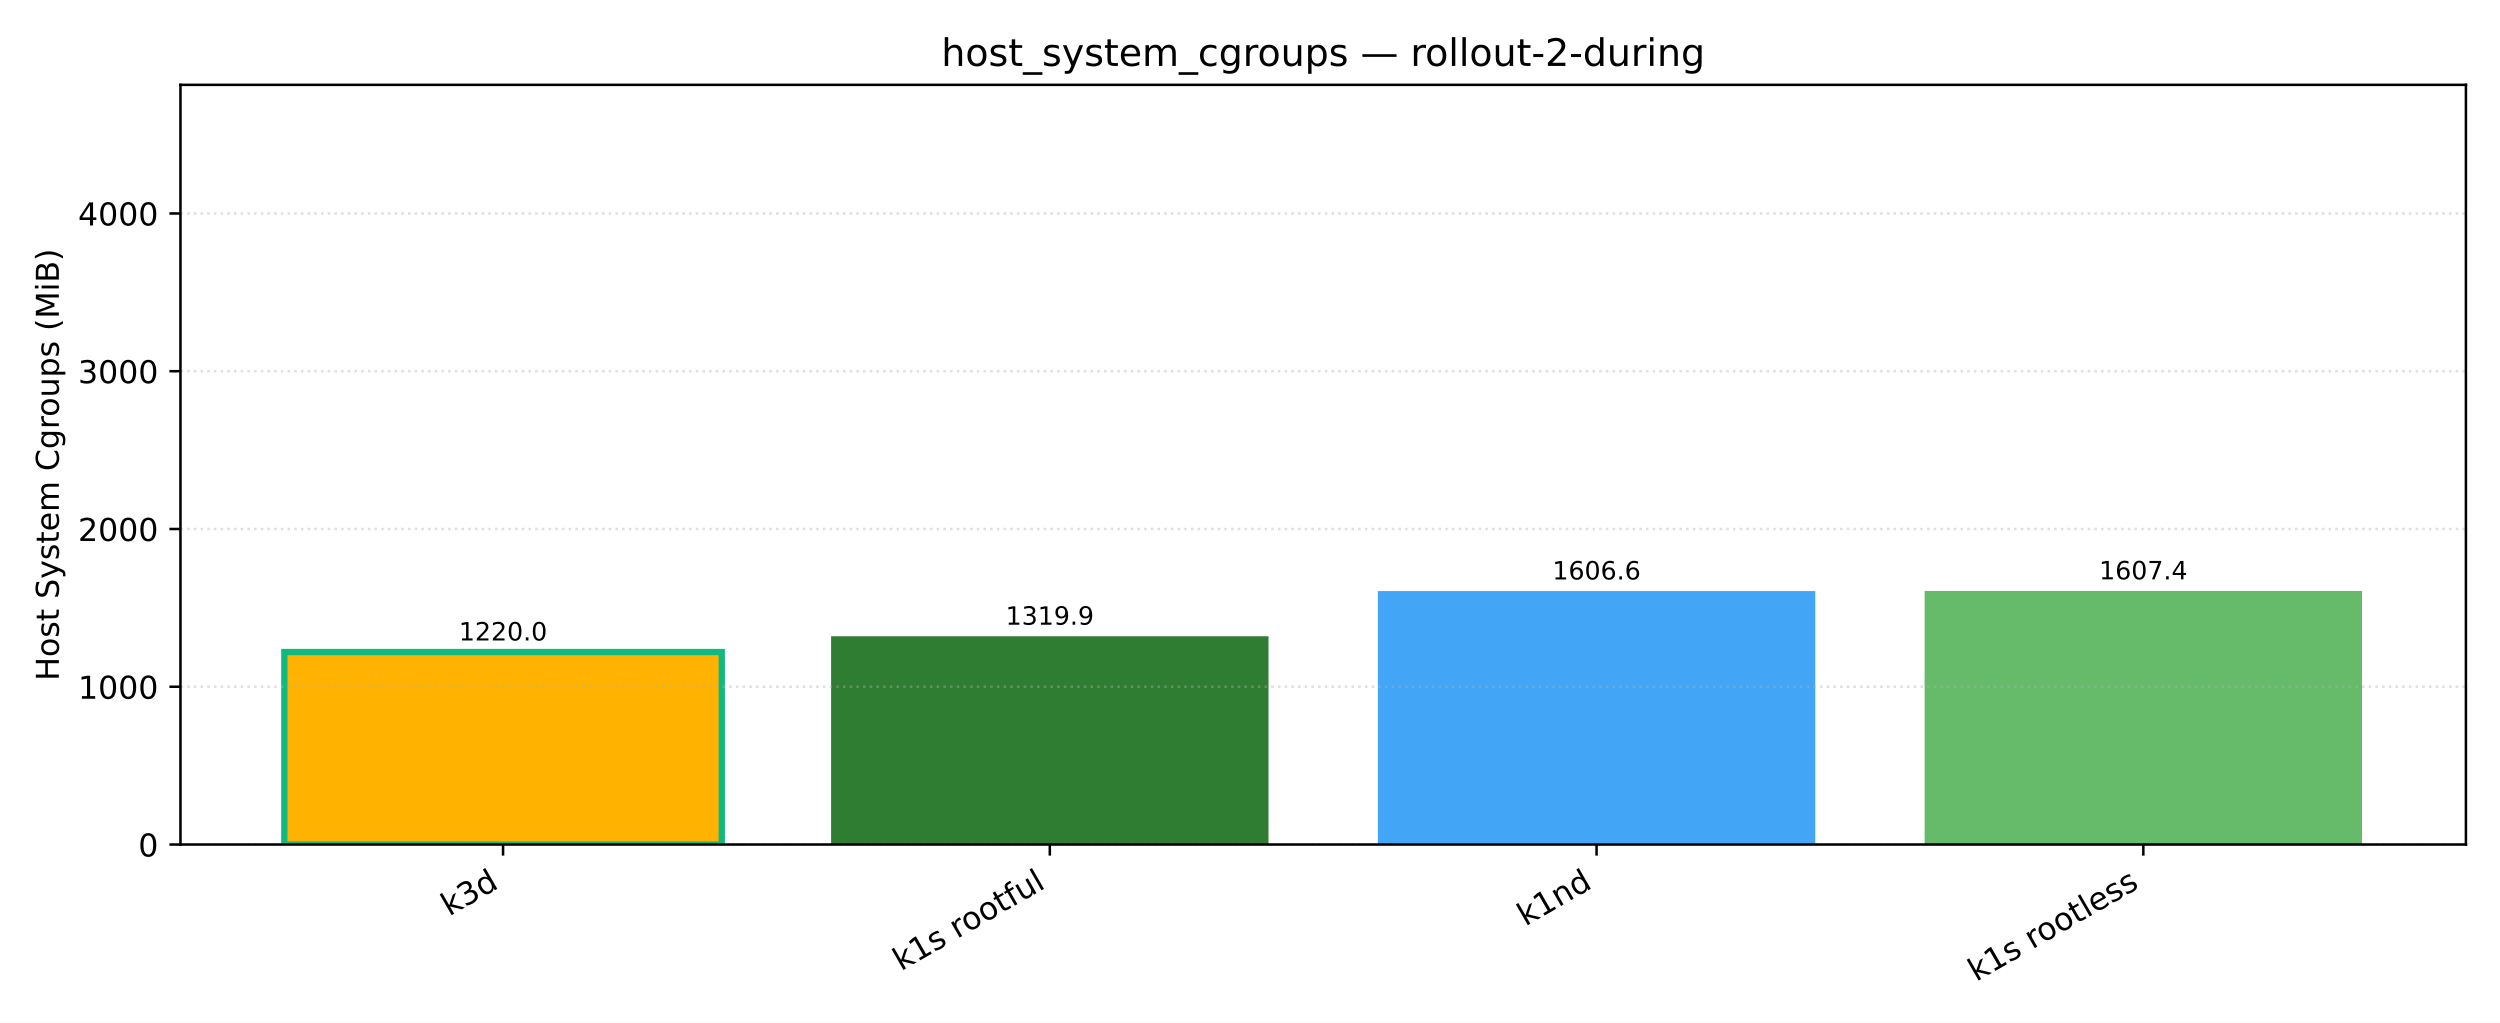
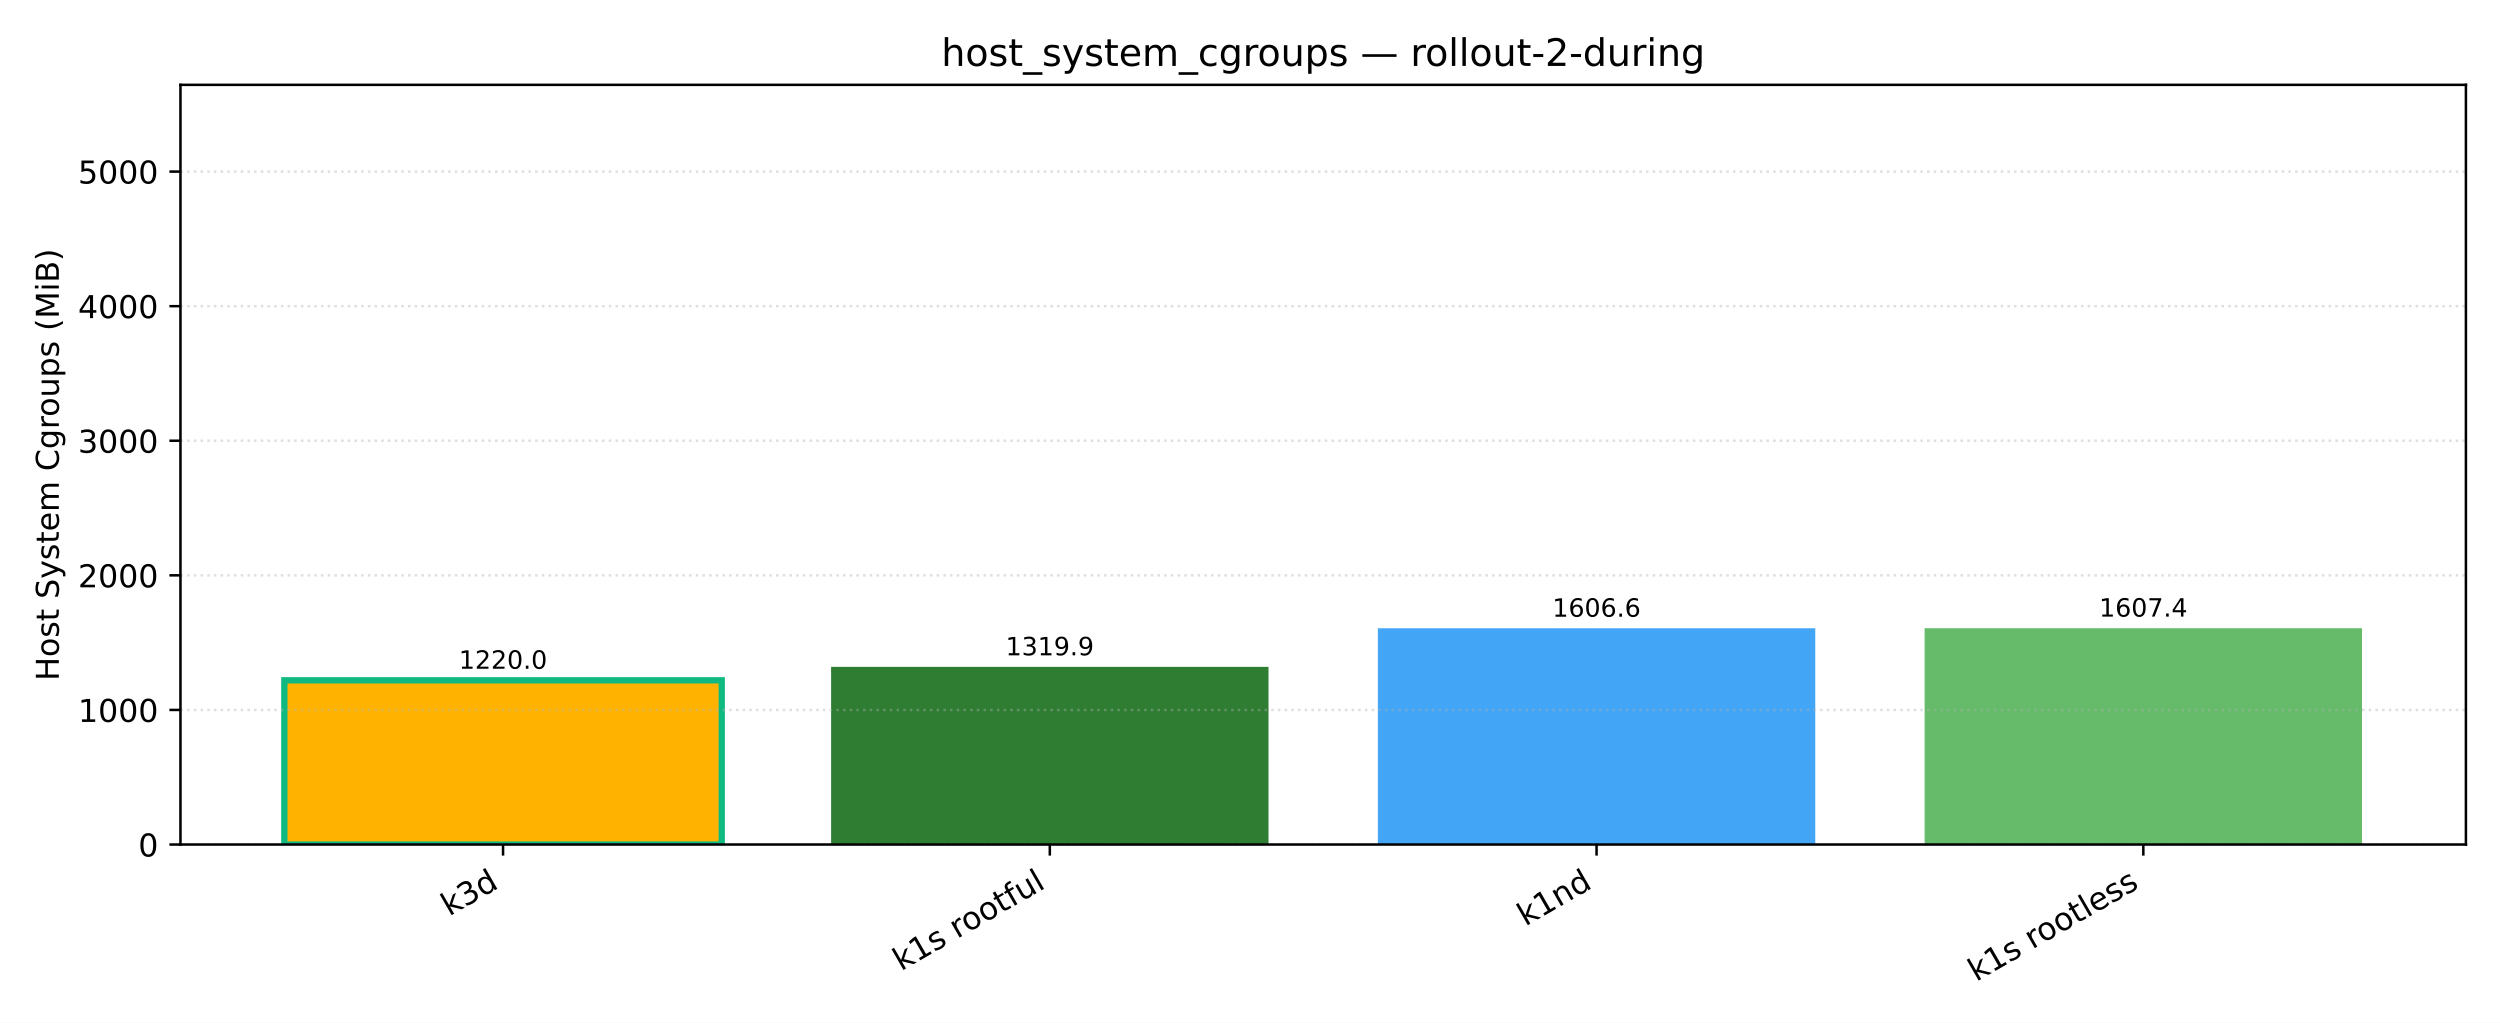
<svg xmlns="http://www.w3.org/2000/svg" xmlns:xlink="http://www.w3.org/1999/xlink" width="792pt" height="324pt" viewBox="0 0 792 324" version="1.1">
  <defs>
    <style type="text/css">*{stroke-linejoin: round; stroke-linecap: butt}</style>
  </defs>
  <g id="figure_1">
    <g id="patch_1">
      <path d="M 0 324  L 792 324  L 792 0  L 0 0  z " style="fill: #ffffff" />
    </g>
    <g id="axes_1">
      <g id="patch_2">
        <path d="M 57.17 267.545  L 781.2 267.545  L 781.2 26.88  L 57.17 26.88  z " style="fill: #ffffff" />
      </g>
      <g id="patch_3">
-         <path d="M 90.08 267.545  L 228.651 267.545  L 228.651 206.567  L 90.08 206.567  z " clip-path="url(#pe2c1e700d0)" style="fill: #ffb300; stroke: #10b981; stroke-width: 2; stroke-linejoin: miter" />
+         <path d="M 90.08 267.545  L 228.651 267.545  L 228.651 215.526  L 90.08 215.526  z " clip-path="url(#p899fbcae37)" style="fill: #ffb300; stroke: #10b981; stroke-width: 2; stroke-linejoin: miter" />
      </g>
      <g id="patch_4">
-         <path d="M 263.293 267.545  L 401.864 267.545  L 401.864 201.575  L 263.293 201.575  z " clip-path="url(#pe2c1e700d0)" style="fill: #2e7d32" />
+         <path d="M 263.293 267.545  L 401.864 267.545  L 401.864 211.267  L 263.293 211.267  z " clip-path="url(#p899fbcae37)" style="fill: #2e7d32" />
      </g>
      <g id="patch_5">
-         <path d="M 436.506 267.545  L 575.077 267.545  L 575.077 187.244  L 436.506 187.244  z " clip-path="url(#pe2c1e700d0)" style="fill: #42a5f5" />
+         <path d="M 436.506 267.545  L 575.077 267.545  L 575.077 199.042  L 436.506 199.042  z " clip-path="url(#p899fbcae37)" style="fill: #42a5f5" />
      </g>
      <g id="patch_6">
-         <path d="M 609.719 267.545  L 748.29 267.545  L 748.29 187.204  L 609.719 187.204  z " clip-path="url(#pe2c1e700d0)" style="fill: #66bb6a" />
+         <path d="M 609.719 267.545  L 748.29 267.545  L 748.29 199.008  L 609.719 199.008  z " clip-path="url(#p899fbcae37)" style="fill: #66bb6a" />
      </g>
      <g id="matplotlib.axis_1">
        <g id="xtick_1">
          <g id="line2d_1">
            <defs>
-               <path id="m5a6afe6123" d="M 0 0  L 0 3.5  " style="stroke: #000000; stroke-width: 0.8" />
+               <path id="m989e06d8e4" d="M 0 0  L 0 3.5  " style="stroke: #000000; stroke-width: 0.8" />
            </defs>
            <g>
-               <use xlink:href="#m5a6afe6123" x="159.366" y="267.545" style="stroke: #000000; stroke-width: 0.8" />
+               <use xlink:href="#m989e06d8e4" x="159.366" y="267.545" style="stroke: #000000; stroke-width: 0.8" />
            </g>
          </g>
          <g id="text_1">
            <g transform="translate(142.303 290.3767) rotate(-30) scale(0.1 -0.1)">
              <defs>
                <path id="DejaVuSans-6b" d="M 581 4863  L 1159 4863  L 1159 1991  L 2875 3500  L 3609 3500  L 1753 1863  L 3688 0  L 2938 0  L 1159 1709  L 1159 0  L 581 0  L 581 4863  z " transform="scale(0.015625)" />
                <path id="DejaVuSans-33" d="M 2597 2516  Q 3050 2419 3304 2112  Q 3559 1806 3559 1356  Q 3559 666 3084 287  Q 2609 -91 1734 -91  Q 1441 -91 1130 -33  Q 819 25 488 141  L 488 750  Q 750 597 1062 519  Q 1375 441 1716 441  Q 2309 441 2620 675  Q 2931 909 2931 1356  Q 2931 1769 2642 2001  Q 2353 2234 1838 2234  L 1294 2234  L 1294 2753  L 1863 2753  Q 2328 2753 2575 2939  Q 2822 3125 2822 3475  Q 2822 3834 2567 4026  Q 2313 4219 1838 4219  Q 1578 4219 1281 4162  Q 984 4106 628 3988  L 628 4550  Q 988 4650 1302 4700  Q 1616 4750 1894 4750  Q 2613 4750 3031 4423  Q 3450 4097 3450 3541  Q 3450 3153 3228 2886  Q 3006 2619 2597 2516  z " transform="scale(0.015625)" />
                <path id="DejaVuSans-64" d="M 2906 2969  L 2906 4863  L 3481 4863  L 3481 0  L 2906 0  L 2906 525  Q 2725 213 2448 61  Q 2172 -91 1784 -91  Q 1150 -91 751 415  Q 353 922 353 1747  Q 353 2572 751 3078  Q 1150 3584 1784 3584  Q 2172 3584 2448 3432  Q 2725 3281 2906 2969  z M 947 1747  Q 947 1113 1208 752  Q 1469 391 1925 391  Q 2381 391 2643 752  Q 2906 1113 2906 1747  Q 2906 2381 2643 2742  Q 2381 3103 1925 3103  Q 1469 3103 1208 2742  Q 947 2381 947 1747  z " transform="scale(0.015625)" />
              </defs>
              <use xlink:href="#DejaVuSans-6b" />
              <use xlink:href="#DejaVuSans-33" transform="translate(57.91016 0)" />
              <use xlink:href="#DejaVuSans-64" transform="translate(121.5332 0)" />
            </g>
          </g>
        </g>
        <g id="xtick_2">
          <g id="line2d_2">
            <g>
-               <use xlink:href="#m5a6afe6123" x="332.579" y="267.545" style="stroke: #000000; stroke-width: 0.8" />
+               <use xlink:href="#m989e06d8e4" x="332.579" y="267.545" style="stroke: #000000; stroke-width: 0.8" />
            </g>
          </g>
          <g id="text_2">
            <g transform="translate(285.4486 307.7361) rotate(-30) scale(0.1 -0.1)">
              <defs>
                <path id="DejaVuSans-31" d="M 794 531  L 1825 531  L 1825 4091  L 703 3866  L 703 4441  L 1819 4666  L 2450 4666  L 2450 531  L 3481 531  L 3481 0  L 794 0  L 794 531  z " transform="scale(0.015625)" />
                <path id="DejaVuSans-73" d="M 2834 3397  L 2834 2853  Q 2591 2978 2328 3040  Q 2066 3103 1784 3103  Q 1356 3103 1142 2972  Q 928 2841 928 2578  Q 928 2378 1081 2264  Q 1234 2150 1697 2047  L 1894 2003  Q 2506 1872 2764 1633  Q 3022 1394 3022 966  Q 3022 478 2636 193  Q 2250 -91 1575 -91  Q 1294 -91 989 -36  Q 684 19 347 128  L 347 722  Q 666 556 975 473  Q 1284 391 1588 391  Q 1994 391 2212 530  Q 2431 669 2431 922  Q 2431 1156 2273 1281  Q 2116 1406 1581 1522  L 1381 1569  Q 847 1681 609 1914  Q 372 2147 372 2553  Q 372 3047 722 3315  Q 1072 3584 1716 3584  Q 2034 3584 2315 3537  Q 2597 3491 2834 3397  z " transform="scale(0.015625)" />
                <path id="DejaVuSans-20" transform="scale(0.015625)" />
                <path id="DejaVuSans-72" d="M 2631 2963  Q 2534 3019 2420 3045  Q 2306 3072 2169 3072  Q 1681 3072 1420 2755  Q 1159 2438 1159 1844  L 1159 0  L 581 0  L 581 3500  L 1159 3500  L 1159 2956  Q 1341 3275 1631 3429  Q 1922 3584 2338 3584  Q 2397 3584 2469 3576  Q 2541 3569 2628 3553  L 2631 2963  z " transform="scale(0.015625)" />
                <path id="DejaVuSans-6f" d="M 1959 3097  Q 1497 3097 1228 2736  Q 959 2375 959 1747  Q 959 1119 1226 758  Q 1494 397 1959 397  Q 2419 397 2687 759  Q 2956 1122 2956 1747  Q 2956 2369 2687 2733  Q 2419 3097 1959 3097  z M 1959 3584  Q 2709 3584 3137 3096  Q 3566 2609 3566 1747  Q 3566 888 3137 398  Q 2709 -91 1959 -91  Q 1206 -91 779 398  Q 353 888 353 1747  Q 353 2609 779 3096  Q 1206 3584 1959 3584  z " transform="scale(0.015625)" />
                <path id="DejaVuSans-74" d="M 1172 4494  L 1172 3500  L 2356 3500  L 2356 3053  L 1172 3053  L 1172 1153  Q 1172 725 1289 603  Q 1406 481 1766 481  L 2356 481  L 2356 0  L 1766 0  Q 1100 0 847 248  Q 594 497 594 1153  L 594 3053  L 172 3053  L 172 3500  L 594 3500  L 594 4494  L 1172 4494  z " transform="scale(0.015625)" />
                <path id="DejaVuSans-66" d="M 2375 4863  L 2375 4384  L 1825 4384  Q 1516 4384 1395 4259  Q 1275 4134 1275 3809  L 1275 3500  L 2222 3500  L 2222 3053  L 1275 3053  L 1275 0  L 697 0  L 697 3053  L 147 3053  L 147 3500  L 697 3500  L 697 3744  Q 697 4328 969 4595  Q 1241 4863 1831 4863  L 2375 4863  z " transform="scale(0.015625)" />
                <path id="DejaVuSans-75" d="M 544 1381  L 544 3500  L 1119 3500  L 1119 1403  Q 1119 906 1312 657  Q 1506 409 1894 409  Q 2359 409 2629 706  Q 2900 1003 2900 1516  L 2900 3500  L 3475 3500  L 3475 0  L 2900 0  L 2900 538  Q 2691 219 2414 64  Q 2138 -91 1772 -91  Q 1169 -91 856 284  Q 544 659 544 1381  z M 1991 3584  L 1991 3584  z " transform="scale(0.015625)" />
                <path id="DejaVuSans-6c" d="M 603 4863  L 1178 4863  L 1178 0  L 603 0  L 603 4863  z " transform="scale(0.015625)" />
              </defs>
              <use xlink:href="#DejaVuSans-6b" />
              <use xlink:href="#DejaVuSans-31" transform="translate(57.91016 0)" />
              <use xlink:href="#DejaVuSans-73" transform="translate(121.5332 0)" />
              <use xlink:href="#DejaVuSans-20" transform="translate(173.6328 0)" />
              <use xlink:href="#DejaVuSans-72" transform="translate(205.4199 0)" />
              <use xlink:href="#DejaVuSans-6f" transform="translate(244.2832 0)" />
              <use xlink:href="#DejaVuSans-6f" transform="translate(305.4648 0)" />
              <use xlink:href="#DejaVuSans-74" transform="translate(366.6465 0)" />
              <use xlink:href="#DejaVuSans-66" transform="translate(405.8555 0)" />
              <use xlink:href="#DejaVuSans-75" transform="translate(441.0605 0)" />
              <use xlink:href="#DejaVuSans-6c" transform="translate(504.4395 0)" />
            </g>
          </g>
        </g>
        <g id="xtick_3">
          <g id="line2d_3">
            <g>
-               <use xlink:href="#m5a6afe6123" x="505.791" y="267.545" style="stroke: #000000; stroke-width: 0.8" />
+               <use xlink:href="#m989e06d8e4" x="505.791" y="267.545" style="stroke: #000000; stroke-width: 0.8" />
            </g>
          </g>
          <g id="text_3">
            <g transform="translate(483.2404 293.5454) rotate(-30) scale(0.1 -0.1)">
              <defs>
                <path id="DejaVuSans-6e" d="M 3513 2113  L 3513 0  L 2938 0  L 2938 2094  Q 2938 2591 2744 2837  Q 2550 3084 2163 3084  Q 1697 3084 1428 2787  Q 1159 2491 1159 1978  L 1159 0  L 581 0  L 581 3500  L 1159 3500  L 1159 2956  Q 1366 3272 1645 3428  Q 1925 3584 2291 3584  Q 2894 3584 3203 3211  Q 3513 2838 3513 2113  z " transform="scale(0.015625)" />
              </defs>
              <use xlink:href="#DejaVuSans-6b" />
              <use xlink:href="#DejaVuSans-31" transform="translate(57.91016 0)" />
              <use xlink:href="#DejaVuSans-6e" transform="translate(121.5332 0)" />
              <use xlink:href="#DejaVuSans-64" transform="translate(184.9121 0)" />
            </g>
          </g>
        </g>
        <g id="xtick_4">
          <g id="line2d_4">
            <g>
-               <use xlink:href="#m5a6afe6123" x="679.004" y="267.545" style="stroke: #000000; stroke-width: 0.8" />
+               <use xlink:href="#m989e06d8e4" x="679.004" y="267.545" style="stroke: #000000; stroke-width: 0.8" />
            </g>
          </g>
          <g id="text_4">
            <g transform="translate(626.0598 311.0931) rotate(-30) scale(0.1 -0.1)">
              <defs>
                <path id="DejaVuSans-65" d="M 3597 1894  L 3597 1613  L 953 1613  Q 991 1019 1311 708  Q 1631 397 2203 397  Q 2534 397 2845 478  Q 3156 559 3463 722  L 3463 178  Q 3153 47 2828 -22  Q 2503 -91 2169 -91  Q 1331 -91 842 396  Q 353 884 353 1716  Q 353 2575 817 3079  Q 1281 3584 2069 3584  Q 2775 3584 3186 3129  Q 3597 2675 3597 1894  z M 3022 2063  Q 3016 2534 2758 2815  Q 2500 3097 2075 3097  Q 1594 3097 1305 2825  Q 1016 2553 972 2059  L 3022 2063  z " transform="scale(0.015625)" />
              </defs>
              <use xlink:href="#DejaVuSans-6b" />
              <use xlink:href="#DejaVuSans-31" transform="translate(57.91016 0)" />
              <use xlink:href="#DejaVuSans-73" transform="translate(121.5332 0)" />
              <use xlink:href="#DejaVuSans-20" transform="translate(173.6328 0)" />
              <use xlink:href="#DejaVuSans-72" transform="translate(205.4199 0)" />
              <use xlink:href="#DejaVuSans-6f" transform="translate(244.2832 0)" />
              <use xlink:href="#DejaVuSans-6f" transform="translate(305.4648 0)" />
              <use xlink:href="#DejaVuSans-74" transform="translate(366.6465 0)" />
              <use xlink:href="#DejaVuSans-6c" transform="translate(405.8555 0)" />
              <use xlink:href="#DejaVuSans-65" transform="translate(433.6387 0)" />
              <use xlink:href="#DejaVuSans-73" transform="translate(495.1621 0)" />
              <use xlink:href="#DejaVuSans-73" transform="translate(547.2617 0)" />
            </g>
          </g>
        </g>
      </g>
      <g id="matplotlib.axis_2">
        <g id="ytick_1">
          <g id="line2d_5">
-             <path d="M 57.17 267.545  L 781.2 267.545  " clip-path="url(#pe2c1e700d0)" style="fill: none; stroke-dasharray: 0.8,1.32; stroke-dashoffset: 0; stroke: #b0b0b0; stroke-opacity: 0.4; stroke-width: 0.8" />
+             <path d="M 57.17 267.545  L 781.2 267.545  " clip-path="url(#p899fbcae37)" style="fill: none; stroke-dasharray: 0.8,1.32; stroke-dashoffset: 0; stroke: #b0b0b0; stroke-opacity: 0.4; stroke-width: 0.8" />
          </g>
          <g id="line2d_6">
            <defs>
-               <path id="m459b0cc0be" d="M 0 0  L -3.5 0  " style="stroke: #000000; stroke-width: 0.8" />
+               <path id="m0d881f7861" d="M 0 0  L -3.5 0  " style="stroke: #000000; stroke-width: 0.8" />
            </defs>
            <g>
-               <use xlink:href="#m459b0cc0be" x="57.17" y="267.545" style="stroke: #000000; stroke-width: 0.8" />
+               <use xlink:href="#m0d881f7861" x="57.17" y="267.545" style="stroke: #000000; stroke-width: 0.8" />
            </g>
          </g>
          <g id="text_5">
            <g transform="translate(43.8075 271.3447) scale(0.1 -0.1)">
              <defs>
                <path id="DejaVuSans-30" d="M 2034 4250  Q 1547 4250 1301 3770  Q 1056 3291 1056 2328  Q 1056 1369 1301 889  Q 1547 409 2034 409  Q 2525 409 2770 889  Q 3016 1369 3016 2328  Q 3016 3291 2770 3770  Q 2525 4250 2034 4250  z M 2034 4750  Q 2819 4750 3233 4129  Q 3647 3509 3647 2328  Q 3647 1150 3233 529  Q 2819 -91 2034 -91  Q 1250 -91 836 529  Q 422 1150 422 2328  Q 422 3509 836 4129  Q 1250 4750 2034 4750  z " transform="scale(0.015625)" />
              </defs>
              <use xlink:href="#DejaVuSans-30" />
            </g>
          </g>
        </g>
        <g id="ytick_2">
          <g id="line2d_7">
-             <path d="M 57.17 217.564  L 781.2 217.564  " clip-path="url(#pe2c1e700d0)" style="fill: none; stroke-dasharray: 0.8,1.32; stroke-dashoffset: 0; stroke: #b0b0b0; stroke-opacity: 0.4; stroke-width: 0.8" />
+             <path d="M 57.17 224.907  L 781.2 224.907  " clip-path="url(#p899fbcae37)" style="fill: none; stroke-dasharray: 0.8,1.32; stroke-dashoffset: 0; stroke: #b0b0b0; stroke-opacity: 0.4; stroke-width: 0.8" />
          </g>
          <g id="line2d_8">
            <g>
-               <use xlink:href="#m459b0cc0be" x="57.17" y="217.564" style="stroke: #000000; stroke-width: 0.8" />
+               <use xlink:href="#m0d881f7861" x="57.17" y="224.907" style="stroke: #000000; stroke-width: 0.8" />
            </g>
          </g>
          <g id="text_6">
-             <g transform="translate(24.72 221.3635) scale(0.1 -0.1)">
+             <g transform="translate(24.72 228.7066) scale(0.1 -0.1)">
              <use xlink:href="#DejaVuSans-31" />
              <use xlink:href="#DejaVuSans-30" transform="translate(63.62305 0)" />
              <use xlink:href="#DejaVuSans-30" transform="translate(127.2461 0)" />
              <use xlink:href="#DejaVuSans-30" transform="translate(190.8691 0)" />
            </g>
          </g>
        </g>
        <g id="ytick_3">
          <g id="line2d_9">
-             <path d="M 57.17 167.583  L 781.2 167.583  " clip-path="url(#pe2c1e700d0)" style="fill: none; stroke-dasharray: 0.8,1.32; stroke-dashoffset: 0; stroke: #b0b0b0; stroke-opacity: 0.4; stroke-width: 0.8" />
+             <path d="M 57.17 182.269  L 781.2 182.269  " clip-path="url(#p899fbcae37)" style="fill: none; stroke-dasharray: 0.8,1.32; stroke-dashoffset: 0; stroke: #b0b0b0; stroke-opacity: 0.4; stroke-width: 0.8" />
          </g>
          <g id="line2d_10">
            <g>
-               <use xlink:href="#m459b0cc0be" x="57.17" y="167.583" style="stroke: #000000; stroke-width: 0.8" />
+               <use xlink:href="#m0d881f7861" x="57.17" y="182.269" style="stroke: #000000; stroke-width: 0.8" />
            </g>
          </g>
          <g id="text_7">
-             <g transform="translate(24.72 171.3823) scale(0.1 -0.1)">
+             <g transform="translate(24.72 186.0685) scale(0.1 -0.1)">
              <defs>
                <path id="DejaVuSans-32" d="M 1228 531  L 3431 531  L 3431 0  L 469 0  L 469 531  Q 828 903 1448 1529  Q 2069 2156 2228 2338  Q 2531 2678 2651 2914  Q 2772 3150 2772 3378  Q 2772 3750 2511 3984  Q 2250 4219 1831 4219  Q 1534 4219 1204 4116  Q 875 4013 500 3803  L 500 4441  Q 881 4594 1212 4672  Q 1544 4750 1819 4750  Q 2544 4750 2975 4387  Q 3406 4025 3406 3419  Q 3406 3131 3298 2873  Q 3191 2616 2906 2266  Q 2828 2175 2409 1742  Q 1991 1309 1228 531  z " transform="scale(0.015625)" />
              </defs>
              <use xlink:href="#DejaVuSans-32" />
              <use xlink:href="#DejaVuSans-30" transform="translate(63.62305 0)" />
              <use xlink:href="#DejaVuSans-30" transform="translate(127.2461 0)" />
              <use xlink:href="#DejaVuSans-30" transform="translate(190.8691 0)" />
            </g>
          </g>
        </g>
        <g id="ytick_4">
          <g id="line2d_11">
-             <path d="M 57.17 117.602  L 781.2 117.602  " clip-path="url(#pe2c1e700d0)" style="fill: none; stroke-dasharray: 0.8,1.32; stroke-dashoffset: 0; stroke: #b0b0b0; stroke-opacity: 0.4; stroke-width: 0.8" />
+             <path d="M 57.17 139.631  L 781.2 139.631  " clip-path="url(#p899fbcae37)" style="fill: none; stroke-dasharray: 0.8,1.32; stroke-dashoffset: 0; stroke: #b0b0b0; stroke-opacity: 0.4; stroke-width: 0.8" />
          </g>
          <g id="line2d_12">
            <g>
-               <use xlink:href="#m459b0cc0be" x="57.17" y="117.602" style="stroke: #000000; stroke-width: 0.8" />
+               <use xlink:href="#m0d881f7861" x="57.17" y="139.631" style="stroke: #000000; stroke-width: 0.8" />
            </g>
          </g>
          <g id="text_8">
-             <g transform="translate(24.72 121.4011) scale(0.1 -0.1)">
+             <g transform="translate(24.72 143.4305) scale(0.1 -0.1)">
              <use xlink:href="#DejaVuSans-33" />
              <use xlink:href="#DejaVuSans-30" transform="translate(63.62305 0)" />
              <use xlink:href="#DejaVuSans-30" transform="translate(127.2461 0)" />
              <use xlink:href="#DejaVuSans-30" transform="translate(190.8691 0)" />
            </g>
          </g>
        </g>
        <g id="ytick_5">
          <g id="line2d_13">
-             <path d="M 57.17 67.621  L 781.2 67.621  " clip-path="url(#pe2c1e700d0)" style="fill: none; stroke-dasharray: 0.8,1.32; stroke-dashoffset: 0; stroke: #b0b0b0; stroke-opacity: 0.4; stroke-width: 0.8" />
+             <path d="M 57.17 96.993  L 781.2 96.993  " clip-path="url(#p899fbcae37)" style="fill: none; stroke-dasharray: 0.8,1.32; stroke-dashoffset: 0; stroke: #b0b0b0; stroke-opacity: 0.4; stroke-width: 0.8" />
          </g>
          <g id="line2d_14">
            <g>
-               <use xlink:href="#m459b0cc0be" x="57.17" y="67.621" style="stroke: #000000; stroke-width: 0.8" />
+               <use xlink:href="#m0d881f7861" x="57.17" y="96.993" style="stroke: #000000; stroke-width: 0.8" />
            </g>
          </g>
          <g id="text_9">
-             <g transform="translate(24.72 71.41994) scale(0.1 -0.1)">
+             <g transform="translate(24.72 100.7924) scale(0.1 -0.1)">
              <defs>
                <path id="DejaVuSans-34" d="M 2419 4116  L 825 1625  L 2419 1625  L 2419 4116  z M 2253 4666  L 3047 4666  L 3047 1625  L 3713 1625  L 3713 1100  L 3047 1100  L 3047 0  L 2419 0  L 2419 1100  L 313 1100  L 313 1709  L 2253 4666  z " transform="scale(0.015625)" />
              </defs>
              <use xlink:href="#DejaVuSans-34" />
              <use xlink:href="#DejaVuSans-30" transform="translate(63.62305 0)" />
              <use xlink:href="#DejaVuSans-30" transform="translate(127.2461 0)" />
              <use xlink:href="#DejaVuSans-30" transform="translate(190.8691 0)" />
            </g>
          </g>
        </g>
-         <g id="text_10">
+         <g id="ytick_6">
+           <g id="line2d_15">
+             <path d="M 57.17 54.355  L 781.2 54.355  " clip-path="url(#p899fbcae37)" style="fill: none; stroke-dasharray: 0.8,1.32; stroke-dashoffset: 0; stroke: #b0b0b0; stroke-opacity: 0.4; stroke-width: 0.8" />
+           </g>
+           <g id="line2d_16">
+             <g>
+               <use xlink:href="#m0d881f7861" x="57.17" y="54.355" style="stroke: #000000; stroke-width: 0.8" />
+             </g>
+           </g>
+           <g id="text_10">
+             <g transform="translate(24.72 58.1543) scale(0.1 -0.1)">
+               <defs>
+                 <path id="DejaVuSans-35" d="M 691 4666  L 3169 4666  L 3169 4134  L 1269 4134  L 1269 2991  Q 1406 3038 1543 3061  Q 1681 3084 1819 3084  Q 2600 3084 3056 2656  Q 3513 2228 3513 1497  Q 3513 744 3044 326  Q 2575 -91 1722 -91  Q 1428 -91 1123 -41  Q 819 9 494 109  L 494 744  Q 775 591 1075 516  Q 1375 441 1709 441  Q 2250 441 2565 725  Q 2881 1009 2881 1497  Q 2881 1984 2565 2268  Q 2250 2553 1709 2553  Q 1456 2553 1204 2497  Q 953 2441 691 2322  L 691 4666  z " transform="scale(0.015625)" />
+               </defs>
+               <use xlink:href="#DejaVuSans-35" />
+               <use xlink:href="#DejaVuSans-30" transform="translate(63.62305 0)" />
+               <use xlink:href="#DejaVuSans-30" transform="translate(127.2461 0)" />
+               <use xlink:href="#DejaVuSans-30" transform="translate(190.8691 0)" />
+             </g>
+           </g>
+         </g>
+         <g id="text_11">
          <g transform="translate(18.64031 215.6604) rotate(-90) scale(0.1 -0.1)">
            <defs>
              <path id="DejaVuSans-48" d="M 628 4666  L 1259 4666  L 1259 2753  L 3553 2753  L 3553 4666  L 4184 4666  L 4184 0  L 3553 0  L 3553 2222  L 1259 2222  L 1259 0  L 628 0  L 628 4666  z " transform="scale(0.015625)" />
              <path id="DejaVuSans-53" d="M 3425 4513  L 3425 3897  Q 3066 4069 2747 4153  Q 2428 4238 2131 4238  Q 1616 4238 1336 4038  Q 1056 3838 1056 3469  Q 1056 3159 1242 3001  Q 1428 2844 1947 2747  L 2328 2669  Q 3034 2534 3370 2195  Q 3706 1856 3706 1288  Q 3706 609 3251 259  Q 2797 -91 1919 -91  Q 1588 -91 1214 -16  Q 841 59 441 206  L 441 856  Q 825 641 1194 531  Q 1563 422 1919 422  Q 2459 422 2753 634  Q 3047 847 3047 1241  Q 3047 1584 2836 1778  Q 2625 1972 2144 2069  L 1759 2144  Q 1053 2284 737 2584  Q 422 2884 422 3419  Q 422 4038 858 4394  Q 1294 4750 2059 4750  Q 2388 4750 2728 4690  Q 3069 4631 3425 4513  z " transform="scale(0.015625)" />
              <path id="DejaVuSans-79" d="M 2059 -325  Q 1816 -950 1584 -1140  Q 1353 -1331 966 -1331  L 506 -1331  L 506 -850  L 844 -850  Q 1081 -850 1212 -737  Q 1344 -625 1503 -206  L 1606 56  L 191 3500  L 800 3500  L 1894 763  L 2988 3500  L 3597 3500  L 2059 -325  z " transform="scale(0.015625)" />
              <path id="DejaVuSans-6d" d="M 3328 2828  Q 3544 3216 3844 3400  Q 4144 3584 4550 3584  Q 5097 3584 5394 3201  Q 5691 2819 5691 2113  L 5691 0  L 5113 0  L 5113 2094  Q 5113 2597 4934 2840  Q 4756 3084 4391 3084  Q 3944 3084 3684 2787  Q 3425 2491 3425 1978  L 3425 0  L 2847 0  L 2847 2094  Q 2847 2600 2669 2842  Q 2491 3084 2119 3084  Q 1678 3084 1418 2786  Q 1159 2488 1159 1978  L 1159 0  L 581 0  L 581 3500  L 1159 3500  L 1159 2956  Q 1356 3278 1631 3431  Q 1906 3584 2284 3584  Q 2666 3584 2933 3390  Q 3200 3197 3328 2828  z " transform="scale(0.015625)" />
              <path id="DejaVuSans-43" d="M 4122 4306  L 4122 3641  Q 3803 3938 3442 4084  Q 3081 4231 2675 4231  Q 1875 4231 1450 3742  Q 1025 3253 1025 2328  Q 1025 1406 1450 917  Q 1875 428 2675 428  Q 3081 428 3442 575  Q 3803 722 4122 1019  L 4122 359  Q 3791 134 3420 21  Q 3050 -91 2638 -91  Q 1578 -91 968 557  Q 359 1206 359 2328  Q 359 3453 968 4101  Q 1578 4750 2638 4750  Q 3056 4750 3426 4639  Q 3797 4528 4122 4306  z " transform="scale(0.015625)" />
              <path id="DejaVuSans-67" d="M 2906 1791  Q 2906 2416 2648 2759  Q 2391 3103 1925 3103  Q 1463 3103 1205 2759  Q 947 2416 947 1791  Q 947 1169 1205 825  Q 1463 481 1925 481  Q 2391 481 2648 825  Q 2906 1169 2906 1791  z M 3481 434  Q 3481 -459 3084 -895  Q 2688 -1331 1869 -1331  Q 1566 -1331 1297 -1286  Q 1028 -1241 775 -1147  L 775 -588  Q 1028 -725 1275 -790  Q 1522 -856 1778 -856  Q 2344 -856 2625 -561  Q 2906 -266 2906 331  L 2906 616  Q 2728 306 2450 153  Q 2172 0 1784 0  Q 1141 0 747 490  Q 353 981 353 1791  Q 353 2603 747 3093  Q 1141 3584 1784 3584  Q 2172 3584 2450 3431  Q 2728 3278 2906 2969  L 2906 3500  L 3481 3500  L 3481 434  z " transform="scale(0.015625)" />
              <path id="DejaVuSans-70" d="M 1159 525  L 1159 -1331  L 581 -1331  L 581 3500  L 1159 3500  L 1159 2969  Q 1341 3281 1617 3432  Q 1894 3584 2278 3584  Q 2916 3584 3314 3078  Q 3713 2572 3713 1747  Q 3713 922 3314 415  Q 2916 -91 2278 -91  Q 1894 -91 1617 61  Q 1341 213 1159 525  z M 3116 1747  Q 3116 2381 2855 2742  Q 2594 3103 2138 3103  Q 1681 3103 1420 2742  Q 1159 2381 1159 1747  Q 1159 1113 1420 752  Q 1681 391 2138 391  Q 2594 391 2855 752  Q 3116 1113 3116 1747  z " transform="scale(0.015625)" />
              <path id="DejaVuSans-28" d="M 1984 4856  Q 1566 4138 1362 3434  Q 1159 2731 1159 2009  Q 1159 1288 1364 580  Q 1569 -128 1984 -844  L 1484 -844  Q 1016 -109 783 600  Q 550 1309 550 2009  Q 550 2706 781 3412  Q 1013 4119 1484 4856  L 1984 4856  z " transform="scale(0.015625)" />
              <path id="DejaVuSans-4d" d="M 628 4666  L 1569 4666  L 2759 1491  L 3956 4666  L 4897 4666  L 4897 0  L 4281 0  L 4281 4097  L 3078 897  L 2444 897  L 1241 4097  L 1241 0  L 628 0  L 628 4666  z " transform="scale(0.015625)" />
              <path id="DejaVuSans-69" d="M 603 3500  L 1178 3500  L 1178 0  L 603 0  L 603 3500  z M 603 4863  L 1178 4863  L 1178 4134  L 603 4134  L 603 4863  z " transform="scale(0.015625)" />
              <path id="DejaVuSans-42" d="M 1259 2228  L 1259 519  L 2272 519  Q 2781 519 3026 730  Q 3272 941 3272 1375  Q 3272 1813 3026 2020  Q 2781 2228 2272 2228  L 1259 2228  z M 1259 4147  L 1259 2741  L 2194 2741  Q 2656 2741 2882 2914  Q 3109 3088 3109 3444  Q 3109 3797 2882 3972  Q 2656 4147 2194 4147  L 1259 4147  z M 628 4666  L 2241 4666  Q 2963 4666 3353 4366  Q 3744 4066 3744 3513  Q 3744 3084 3544 2831  Q 3344 2578 2956 2516  Q 3422 2416 3680 2098  Q 3938 1781 3938 1306  Q 3938 681 3513 340  Q 3088 0 2303 0  L 628 0  L 628 4666  z " transform="scale(0.015625)" />
              <path id="DejaVuSans-29" d="M 513 4856  L 1013 4856  Q 1481 4119 1714 3412  Q 1947 2706 1947 2009  Q 1947 1309 1714 600  Q 1481 -109 1013 -844  L 513 -844  Q 928 -128 1133 580  Q 1338 1288 1338 2009  Q 1338 2731 1133 3434  Q 928 4138 513 4856  z " transform="scale(0.015625)" />
            </defs>
            <use xlink:href="#DejaVuSans-48" />
            <use xlink:href="#DejaVuSans-6f" transform="translate(75.19531 0)" />
            <use xlink:href="#DejaVuSans-73" transform="translate(136.377 0)" />
            <use xlink:href="#DejaVuSans-74" transform="translate(188.4766 0)" />
            <use xlink:href="#DejaVuSans-20" transform="translate(227.6855 0)" />
            <use xlink:href="#DejaVuSans-53" transform="translate(259.4727 0)" />
            <use xlink:href="#DejaVuSans-79" transform="translate(322.9492 0)" />
            <use xlink:href="#DejaVuSans-73" transform="translate(382.1289 0)" />
            <use xlink:href="#DejaVuSans-74" transform="translate(434.2285 0)" />
            <use xlink:href="#DejaVuSans-65" transform="translate(473.4375 0)" />
            <use xlink:href="#DejaVuSans-6d" transform="translate(534.9609 0)" />
            <use xlink:href="#DejaVuSans-20" transform="translate(632.373 0)" />
            <use xlink:href="#DejaVuSans-43" transform="translate(664.1602 0)" />
            <use xlink:href="#DejaVuSans-67" transform="translate(733.9844 0)" />
            <use xlink:href="#DejaVuSans-72" transform="translate(797.4609 0)" />
            <use xlink:href="#DejaVuSans-6f" transform="translate(836.3242 0)" />
            <use xlink:href="#DejaVuSans-75" transform="translate(897.5059 0)" />
            <use xlink:href="#DejaVuSans-70" transform="translate(960.8848 0)" />
            <use xlink:href="#DejaVuSans-73" transform="translate(1024.361 0)" />
            <use xlink:href="#DejaVuSans-20" transform="translate(1076.461 0)" />
            <use xlink:href="#DejaVuSans-28" transform="translate(1108.248 0)" />
            <use xlink:href="#DejaVuSans-4d" transform="translate(1147.262 0)" />
            <use xlink:href="#DejaVuSans-69" transform="translate(1233.541 0)" />
            <use xlink:href="#DejaVuSans-42" transform="translate(1261.324 0)" />
            <use xlink:href="#DejaVuSans-29" transform="translate(1329.928 0)" />
          </g>
        </g>
      </g>
      <g id="patch_7">
        <path d="M 57.17 267.545  L 57.17 26.88  " style="fill: none; stroke: #000000; stroke-width: 0.8; stroke-linejoin: miter; stroke-linecap: square" />
      </g>
      <g id="patch_8">
        <path d="M 781.2 267.545  L 781.2 26.88  " style="fill: none; stroke: #000000; stroke-width: 0.8; stroke-linejoin: miter; stroke-linecap: square" />
      </g>
      <g id="patch_9">
        <path d="M 57.17 267.545  L 781.2 267.545  " style="fill: none; stroke: #000000; stroke-width: 0.8; stroke-linejoin: miter; stroke-linecap: square" />
      </g>
      <g id="patch_10">
        <path d="M 57.17 26.88  L 781.2 26.88  " style="fill: none; stroke: #000000; stroke-width: 0.8; stroke-linejoin: miter; stroke-linecap: square" />
      </g>
-       <g id="text_11">
-         <g transform="translate(145.3694 202.9031) scale(0.08 -0.08)">
+       <g id="text_12">
+         <g transform="translate(145.3694 211.8619) scale(0.08 -0.08)">
          <defs>
            <path id="DejaVuSans-2e" d="M 684 794  L 1344 794  L 1344 0  L 684 0  L 684 794  z " transform="scale(0.015625)" />
          </defs>
          <use xlink:href="#DejaVuSans-31" />
          <use xlink:href="#DejaVuSans-32" transform="translate(63.62305 0)" />
          <use xlink:href="#DejaVuSans-32" transform="translate(127.2461 0)" />
          <use xlink:href="#DejaVuSans-30" transform="translate(190.8691 0)" />
          <use xlink:href="#DejaVuSans-2e" transform="translate(254.4922 0)" />
          <use xlink:href="#DejaVuSans-30" transform="translate(286.2793 0)" />
        </g>
      </g>
-       <g id="text_12">
-         <g transform="translate(318.5823 197.9114) scale(0.08 -0.08)">
+       <g id="text_13">
+         <g transform="translate(318.5823 207.6036) scale(0.08 -0.08)">
          <defs>
            <path id="DejaVuSans-39" d="M 703 97  L 703 672  Q 941 559 1184 500  Q 1428 441 1663 441  Q 2288 441 2617 861  Q 2947 1281 2994 2138  Q 2813 1869 2534 1725  Q 2256 1581 1919 1581  Q 1219 1581 811 2004  Q 403 2428 403 3163  Q 403 3881 828 4315  Q 1253 4750 1959 4750  Q 2769 4750 3195 4129  Q 3622 3509 3622 2328  Q 3622 1225 3098 567  Q 2575 -91 1691 -91  Q 1453 -91 1209 -44  Q 966 3 703 97  z M 1959 2075  Q 2384 2075 2632 2365  Q 2881 2656 2881 3163  Q 2881 3666 2632 3958  Q 2384 4250 1959 4250  Q 1534 4250 1286 3958  Q 1038 3666 1038 3163  Q 1038 2656 1286 2365  Q 1534 2075 1959 2075  z " transform="scale(0.015625)" />
          </defs>
          <use xlink:href="#DejaVuSans-31" />
          <use xlink:href="#DejaVuSans-33" transform="translate(63.62305 0)" />
          <use xlink:href="#DejaVuSans-31" transform="translate(127.2461 0)" />
          <use xlink:href="#DejaVuSans-39" transform="translate(190.8691 0)" />
          <use xlink:href="#DejaVuSans-2e" transform="translate(254.4922 0)" />
          <use xlink:href="#DejaVuSans-39" transform="translate(286.2793 0)" />
        </g>
      </g>
-       <g id="text_13">
-         <g transform="translate(491.7952 183.5807) scale(0.08 -0.08)">
+       <g id="text_14">
+         <g transform="translate(491.7952 195.3783) scale(0.08 -0.08)">
          <defs>
            <path id="DejaVuSans-36" d="M 2113 2584  Q 1688 2584 1439 2293  Q 1191 2003 1191 1497  Q 1191 994 1439 701  Q 1688 409 2113 409  Q 2538 409 2786 701  Q 3034 994 3034 1497  Q 3034 2003 2786 2293  Q 2538 2584 2113 2584  z M 3366 4563  L 3366 3988  Q 3128 4100 2886 4159  Q 2644 4219 2406 4219  Q 1781 4219 1451 3797  Q 1122 3375 1075 2522  Q 1259 2794 1537 2939  Q 1816 3084 2150 3084  Q 2853 3084 3261 2657  Q 3669 2231 3669 1497  Q 3669 778 3244 343  Q 2819 -91 2113 -91  Q 1303 -91 875 529  Q 447 1150 447 2328  Q 447 3434 972 4092  Q 1497 4750 2381 4750  Q 2619 4750 2861 4703  Q 3103 4656 3366 4563  z " transform="scale(0.015625)" />
          </defs>
          <use xlink:href="#DejaVuSans-31" />
          <use xlink:href="#DejaVuSans-36" transform="translate(63.62305 0)" />
          <use xlink:href="#DejaVuSans-30" transform="translate(127.2461 0)" />
          <use xlink:href="#DejaVuSans-36" transform="translate(190.8691 0)" />
          <use xlink:href="#DejaVuSans-2e" transform="translate(254.4922 0)" />
          <use xlink:href="#DejaVuSans-36" transform="translate(286.2793 0)" />
        </g>
      </g>
-       <g id="text_14">
-         <g transform="translate(665.0081 183.5407) scale(0.08 -0.08)">
+       <g id="text_15">
+         <g transform="translate(665.0081 195.3442) scale(0.08 -0.08)">
          <defs>
            <path id="DejaVuSans-37" d="M 525 4666  L 3525 4666  L 3525 4397  L 1831 0  L 1172 0  L 2766 4134  L 525 4134  L 525 4666  z " transform="scale(0.015625)" />
          </defs>
          <use xlink:href="#DejaVuSans-31" />
          <use xlink:href="#DejaVuSans-36" transform="translate(63.62305 0)" />
          <use xlink:href="#DejaVuSans-30" transform="translate(127.2461 0)" />
          <use xlink:href="#DejaVuSans-37" transform="translate(190.8691 0)" />
          <use xlink:href="#DejaVuSans-2e" transform="translate(254.4922 0)" />
          <use xlink:href="#DejaVuSans-34" transform="translate(286.2793 0)" />
        </g>
      </g>
-       <g id="text_15">
+       <g id="text_16">
        <g transform="translate(298.2147 20.88) scale(0.12 -0.12)">
          <defs>
            <path id="DejaVuSans-68" d="M 3513 2113  L 3513 0  L 2938 0  L 2938 2094  Q 2938 2591 2744 2837  Q 2550 3084 2163 3084  Q 1697 3084 1428 2787  Q 1159 2491 1159 1978  L 1159 0  L 581 0  L 581 4863  L 1159 4863  L 1159 2956  Q 1366 3272 1645 3428  Q 1925 3584 2291 3584  Q 2894 3584 3203 3211  Q 3513 2838 3513 2113  z " transform="scale(0.015625)" />
            <path id="DejaVuSans-5f" d="M 3263 -1063  L 3263 -1509  L -63 -1509  L -63 -1063  L 3263 -1063  z " transform="scale(0.015625)" />
            <path id="DejaVuSans-63" d="M 3122 3366  L 3122 2828  Q 2878 2963 2633 3030  Q 2388 3097 2138 3097  Q 1578 3097 1268 2742  Q 959 2388 959 1747  Q 959 1106 1268 751  Q 1578 397 2138 397  Q 2388 397 2633 464  Q 2878 531 3122 666  L 3122 134  Q 2881 22 2623 -34  Q 2366 -91 2075 -91  Q 1284 -91 818 406  Q 353 903 353 1747  Q 353 2603 823 3093  Q 1294 3584 2113 3584  Q 2378 3584 2631 3529  Q 2884 3475 3122 3366  z " transform="scale(0.015625)" />
            <path id="DejaVuSans-2014" d="M 313 1978  L 6088 1978  L 6088 1528  L 313 1528  L 313 1978  z " transform="scale(0.015625)" />
            <path id="DejaVuSans-2d" d="M 313 2009  L 1997 2009  L 1997 1497  L 313 1497  L 313 2009  z " transform="scale(0.015625)" />
          </defs>
          <use xlink:href="#DejaVuSans-68" />
          <use xlink:href="#DejaVuSans-6f" transform="translate(63.37891 0)" />
          <use xlink:href="#DejaVuSans-73" transform="translate(124.5605 0)" />
          <use xlink:href="#DejaVuSans-74" transform="translate(176.6602 0)" />
          <use xlink:href="#DejaVuSans-5f" transform="translate(215.8691 0)" />
          <use xlink:href="#DejaVuSans-73" transform="translate(265.8691 0)" />
          <use xlink:href="#DejaVuSans-79" transform="translate(317.9688 0)" />
          <use xlink:href="#DejaVuSans-73" transform="translate(377.1484 0)" />
          <use xlink:href="#DejaVuSans-74" transform="translate(429.248 0)" />
          <use xlink:href="#DejaVuSans-65" transform="translate(468.457 0)" />
          <use xlink:href="#DejaVuSans-6d" transform="translate(529.9805 0)" />
          <use xlink:href="#DejaVuSans-5f" transform="translate(627.3926 0)" />
          <use xlink:href="#DejaVuSans-63" transform="translate(677.3926 0)" />
          <use xlink:href="#DejaVuSans-67" transform="translate(732.373 0)" />
          <use xlink:href="#DejaVuSans-72" transform="translate(795.8496 0)" />
          <use xlink:href="#DejaVuSans-6f" transform="translate(834.7129 0)" />
          <use xlink:href="#DejaVuSans-75" transform="translate(895.8945 0)" />
          <use xlink:href="#DejaVuSans-70" transform="translate(959.2734 0)" />
          <use xlink:href="#DejaVuSans-73" transform="translate(1022.75 0)" />
          <use xlink:href="#DejaVuSans-20" transform="translate(1074.85 0)" />
          <use xlink:href="#DejaVuSans-2014" transform="translate(1106.637 0)" />
          <use xlink:href="#DejaVuSans-20" transform="translate(1206.637 0)" />
          <use xlink:href="#DejaVuSans-72" transform="translate(1238.424 0)" />
          <use xlink:href="#DejaVuSans-6f" transform="translate(1277.287 0)" />
          <use xlink:href="#DejaVuSans-6c" transform="translate(1338.469 0)" />
          <use xlink:href="#DejaVuSans-6c" transform="translate(1366.252 0)" />
          <use xlink:href="#DejaVuSans-6f" transform="translate(1394.035 0)" />
          <use xlink:href="#DejaVuSans-75" transform="translate(1455.217 0)" />
          <use xlink:href="#DejaVuSans-74" transform="translate(1518.596 0)" />
          <use xlink:href="#DejaVuSans-2d" transform="translate(1557.805 0)" />
          <use xlink:href="#DejaVuSans-32" transform="translate(1593.889 0)" />
          <use xlink:href="#DejaVuSans-2d" transform="translate(1657.512 0)" />
          <use xlink:href="#DejaVuSans-64" transform="translate(1693.596 0)" />
          <use xlink:href="#DejaVuSans-75" transform="translate(1757.072 0)" />
          <use xlink:href="#DejaVuSans-72" transform="translate(1820.451 0)" />
          <use xlink:href="#DejaVuSans-69" transform="translate(1861.564 0)" />
          <use xlink:href="#DejaVuSans-6e" transform="translate(1889.348 0)" />
          <use xlink:href="#DejaVuSans-67" transform="translate(1952.727 0)" />
        </g>
      </g>
    </g>
  </g>
  <defs>
-     <clipPath id="pe2c1e700d0">
+     <clipPath id="p899fbcae37">
      <rect x="57.17" y="26.88" width="724.03" height="240.665" />
    </clipPath>
  </defs>
</svg>
